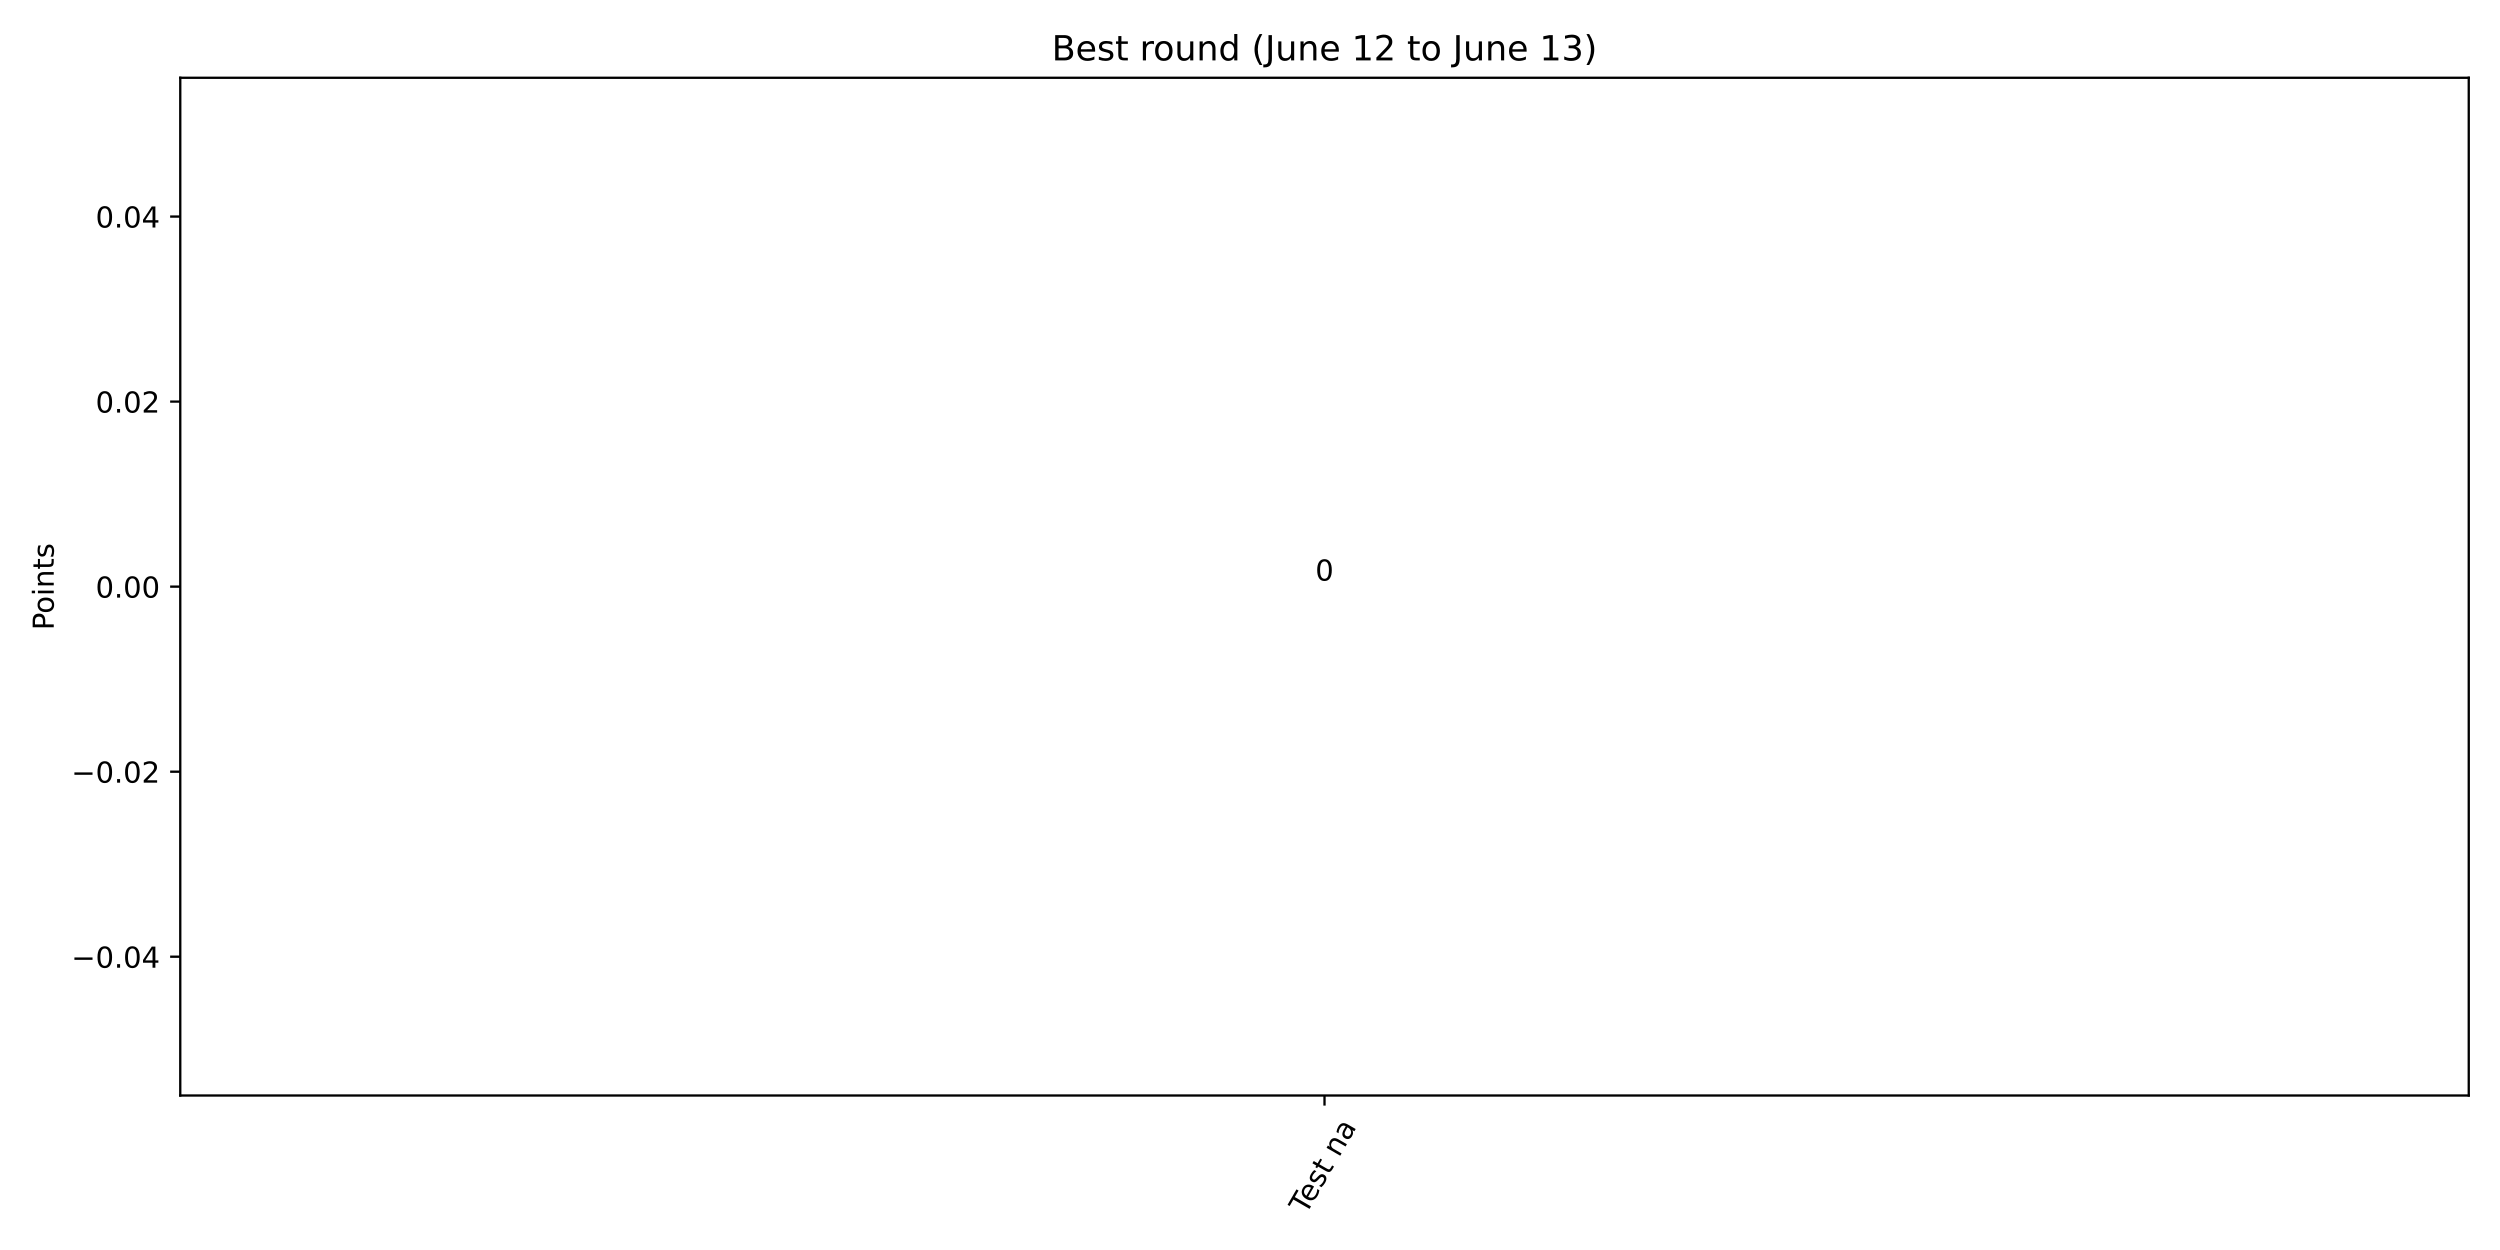
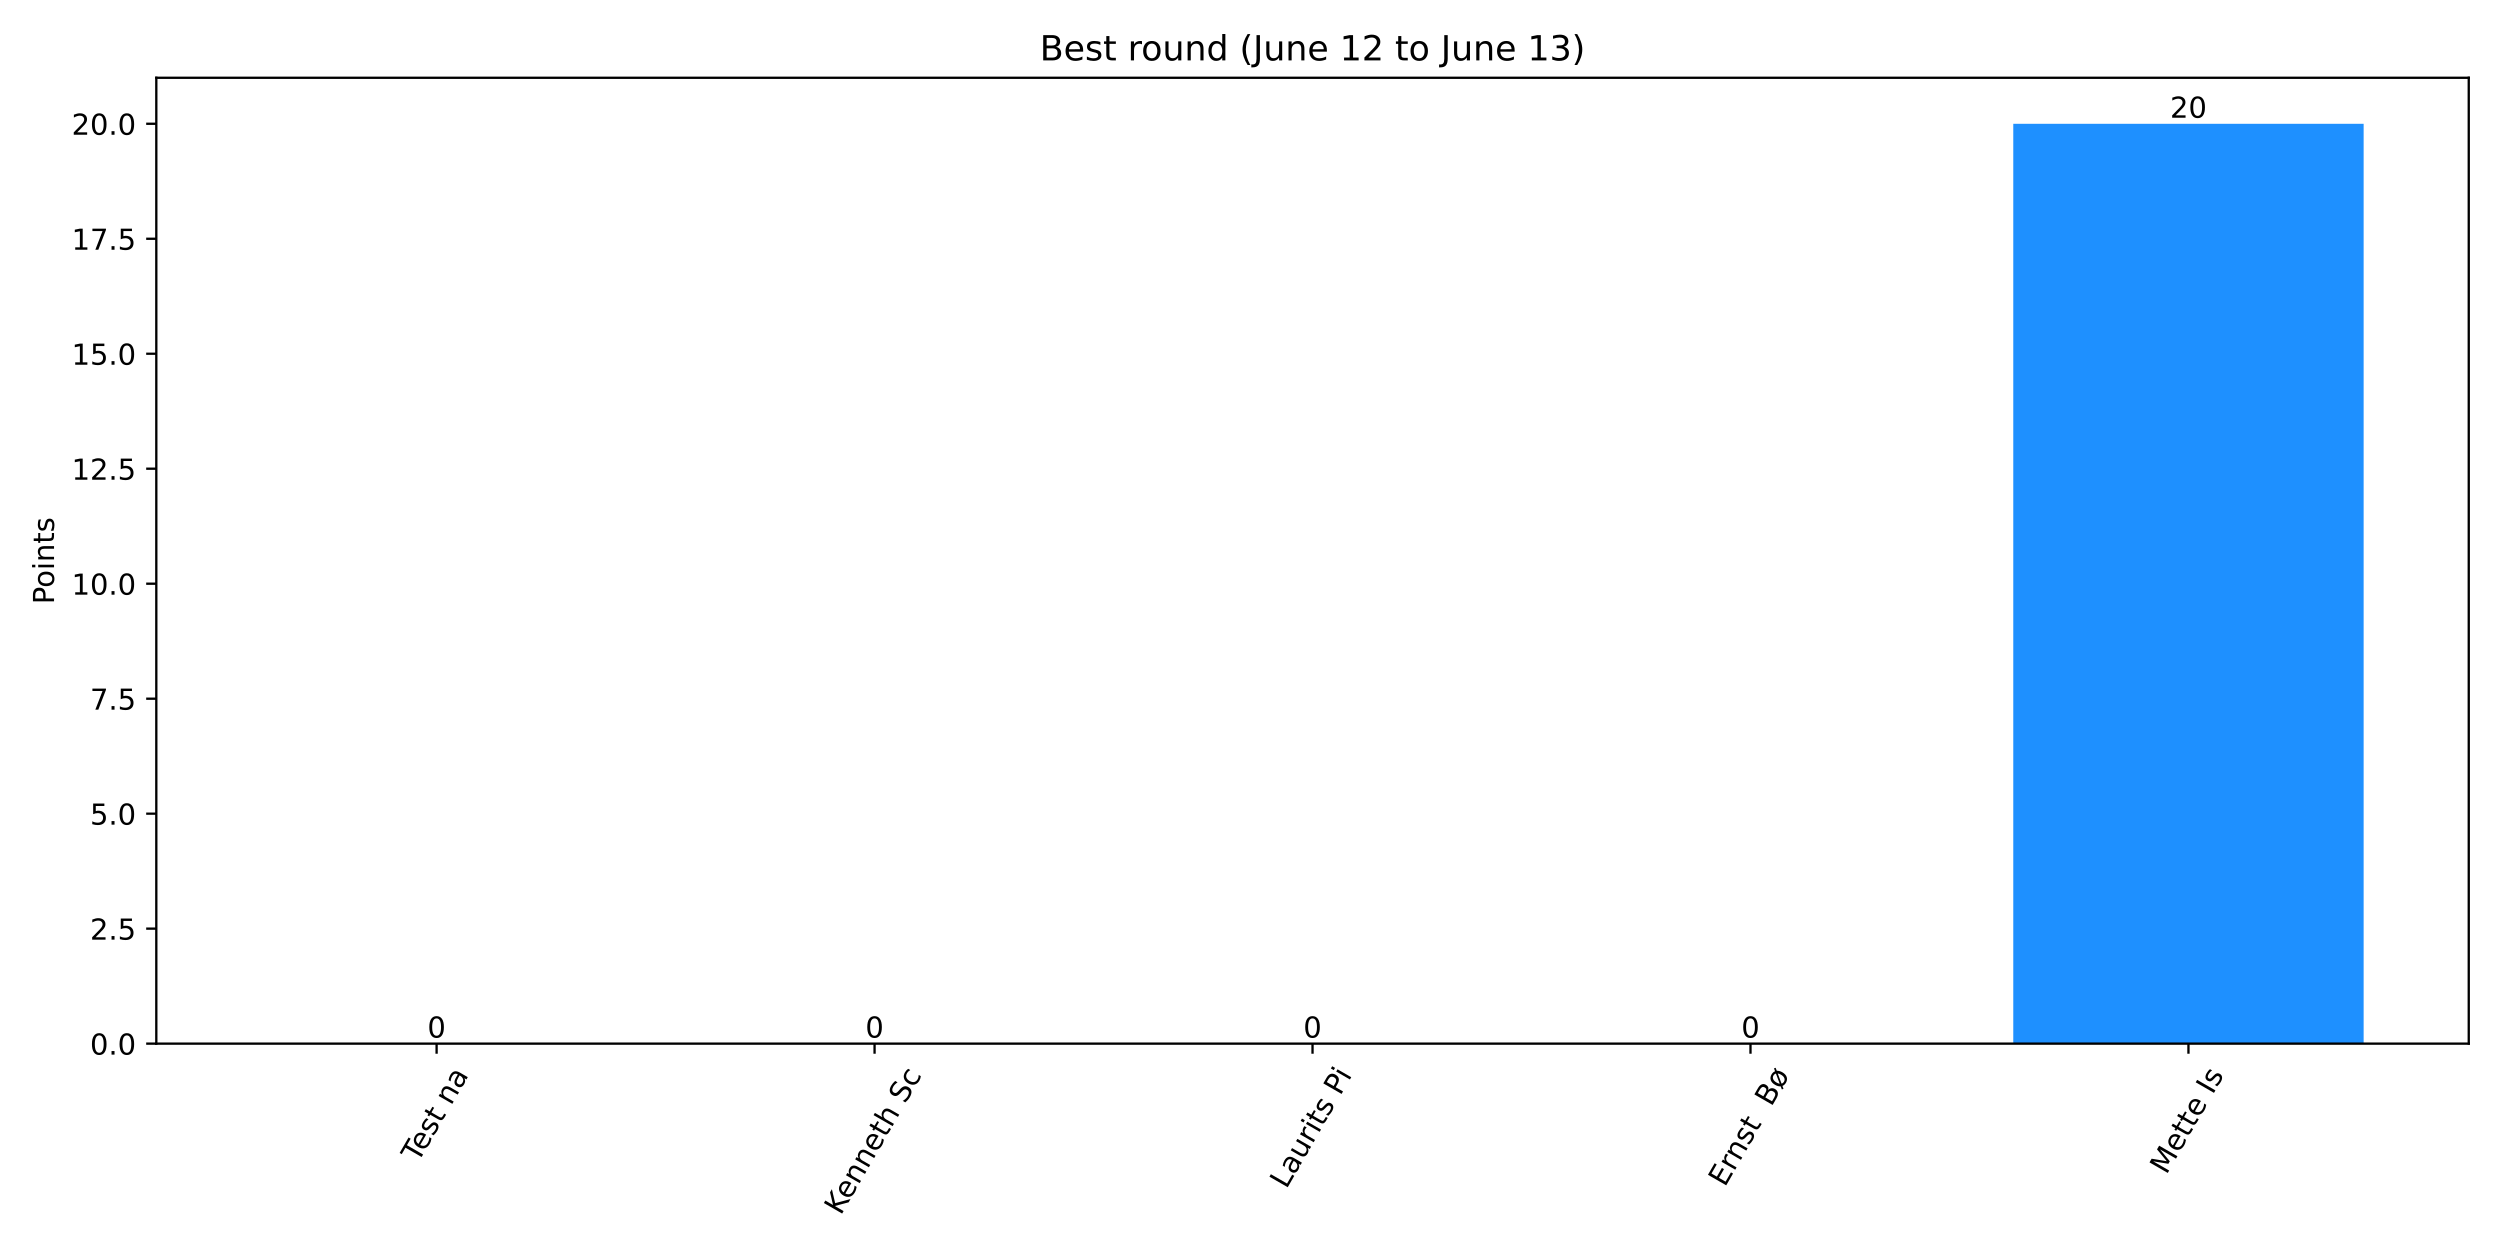
<svg xmlns="http://www.w3.org/2000/svg" xmlns:xlink="http://www.w3.org/1999/xlink" width="864pt" height="432pt" viewBox="0 0 864 432" version="1.1">
  <defs>
    <style type="text/css">*{stroke-linejoin: round; stroke-linecap: butt}</style>
  </defs>
  <g id="figure_1">
    <g id="patch_1">
      <path d="M 0 432  L 864 432  L 864 0  L 0 0  z " style="fill: #ffffff" />
    </g>
    <g id="axes_1">
      <g id="patch_2">
-         <path d="M 62.3 378.607  L 853.2 378.607  L 853.2 26.88  L 62.3 26.88  z " style="fill: #ffffff" />
+         <path d="M 54.02 360.68  L 853.2 360.68  L 853.2 26.88  L 54.02 26.88  z " style="fill: #ffffff" />
      </g>
      <g id="patch_3">
-         <path d="M 98.25 202.743  L 817.25 202.743  L 817.25 202.743  L 98.25 202.743  z " clip-path="url(#p6afeffd866)" style="fill: #b22222" />
+         <path d="M 90.346 360.68  L 211.434 360.68  L 211.434 360.68  L 90.346 360.68  z " clip-path="url(#p4fc1a97058)" style="fill: #1e90ff" />
+       </g>
+       <g id="patch_4">
+         <path d="M 241.706 360.68  L 362.794 360.68  L 362.794 360.68  L 241.706 360.68  z " clip-path="url(#p4fc1a97058)" style="fill: #1e90ff" />
+       </g>
+       <g id="patch_5">
+         <path d="M 393.066 360.68  L 514.154 360.68  L 514.154 360.68  L 393.066 360.68  z " clip-path="url(#p4fc1a97058)" style="fill: #1e90ff" />
+       </g>
+       <g id="patch_6">
+         <path d="M 544.426 360.68  L 665.514 360.68  L 665.514 360.68  L 544.426 360.68  z " clip-path="url(#p4fc1a97058)" style="fill: #1e90ff" />
+       </g>
+       <g id="patch_7">
+         <path d="M 695.786 360.68  L 816.874 360.68  L 816.874 42.775  L 695.786 42.775  z " clip-path="url(#p4fc1a97058)" style="fill: #1e90ff" />
      </g>
      <g id="matplotlib.axis_1">
        <g id="xtick_1">
          <g id="line2d_1">
            <defs>
-               <path id="mb6150b75f8" d="M 0 0  L 0 3.5  " style="stroke: #000000; stroke-width: 0.8" />
+               <path id="m7461045c2f" d="M 0 0  L 0 3.5  " style="stroke: #000000; stroke-width: 0.8" />
            </defs>
            <g>
-               <use xlink:href="#mb6150b75f8" x="457.75" y="378.607" style="stroke: #000000; stroke-width: 0.8" />
+               <use xlink:href="#m7461045c2f" x="150.89" y="360.68" style="stroke: #000000; stroke-width: 0.8" />
            </g>
          </g>
          <g id="text_1">
-             <g transform="translate(451.3061 420.0063) rotate(-60) scale(0.1 -0.1)">
+             <g transform="translate(144.4464 402.0796) rotate(-60) scale(0.1 -0.1)">
              <defs>
                <path id="DejaVuSans-54" d="M -19 4666  L 3928 4666  L 3928 4134  L 2272 4134  L 2272 0  L 1638 0  L 1638 4134  L -19 4134  L -19 4666  z " transform="scale(0.015625)" />
                <path id="DejaVuSans-65" d="M 3597 1894  L 3597 1613  L 953 1613  Q 991 1019 1311 708  Q 1631 397 2203 397  Q 2534 397 2845 478  Q 3156 559 3463 722  L 3463 178  Q 3153 47 2828 -22  Q 2503 -91 2169 -91  Q 1331 -91 842 396  Q 353 884 353 1716  Q 353 2575 817 3079  Q 1281 3584 2069 3584  Q 2775 3584 3186 3129  Q 3597 2675 3597 1894  z M 3022 2063  Q 3016 2534 2758 2815  Q 2500 3097 2075 3097  Q 1594 3097 1305 2825  Q 1016 2553 972 2059  L 3022 2063  z " transform="scale(0.015625)" />
                <path id="DejaVuSans-73" d="M 2834 3397  L 2834 2853  Q 2591 2978 2328 3040  Q 2066 3103 1784 3103  Q 1356 3103 1142 2972  Q 928 2841 928 2578  Q 928 2378 1081 2264  Q 1234 2150 1697 2047  L 1894 2003  Q 2506 1872 2764 1633  Q 3022 1394 3022 966  Q 3022 478 2636 193  Q 2250 -91 1575 -91  Q 1294 -91 989 -36  Q 684 19 347 128  L 347 722  Q 666 556 975 473  Q 1284 391 1588 391  Q 1994 391 2212 530  Q 2431 669 2431 922  Q 2431 1156 2273 1281  Q 2116 1406 1581 1522  L 1381 1569  Q 847 1681 609 1914  Q 372 2147 372 2553  Q 372 3047 722 3315  Q 1072 3584 1716 3584  Q 2034 3584 2315 3537  Q 2597 3491 2834 3397  z " transform="scale(0.015625)" />
                <path id="DejaVuSans-74" d="M 1172 4494  L 1172 3500  L 2356 3500  L 2356 3053  L 1172 3053  L 1172 1153  Q 1172 725 1289 603  Q 1406 481 1766 481  L 2356 481  L 2356 0  L 1766 0  Q 1100 0 847 248  Q 594 497 594 1153  L 594 3053  L 172 3053  L 172 3500  L 594 3500  L 594 4494  L 1172 4494  z " transform="scale(0.015625)" />
                <path id="DejaVuSans-20" transform="scale(0.015625)" />
                <path id="DejaVuSans-6e" d="M 3513 2113  L 3513 0  L 2938 0  L 2938 2094  Q 2938 2591 2744 2837  Q 2550 3084 2163 3084  Q 1697 3084 1428 2787  Q 1159 2491 1159 1978  L 1159 0  L 581 0  L 581 3500  L 1159 3500  L 1159 2956  Q 1366 3272 1645 3428  Q 1925 3584 2291 3584  Q 2894 3584 3203 3211  Q 3513 2838 3513 2113  z " transform="scale(0.015625)" />
                <path id="DejaVuSans-61" d="M 2194 1759  Q 1497 1759 1228 1600  Q 959 1441 959 1056  Q 959 750 1161 570  Q 1363 391 1709 391  Q 2188 391 2477 730  Q 2766 1069 2766 1631  L 2766 1759  L 2194 1759  z M 3341 1997  L 3341 0  L 2766 0  L 2766 531  Q 2569 213 2275 61  Q 1981 -91 1556 -91  Q 1019 -91 701 211  Q 384 513 384 1019  Q 384 1609 779 1909  Q 1175 2209 1959 2209  L 2766 2209  L 2766 2266  Q 2766 2663 2505 2880  Q 2244 3097 1772 3097  Q 1472 3097 1187 3025  Q 903 2953 641 2809  L 641 3341  Q 956 3463 1253 3523  Q 1550 3584 1831 3584  Q 2591 3584 2966 3190  Q 3341 2797 3341 1997  z " transform="scale(0.015625)" />
              </defs>
              <use xlink:href="#DejaVuSans-54" />
              <use xlink:href="#DejaVuSans-65" x="44.084" />
              <use xlink:href="#DejaVuSans-73" x="105.607" />
              <use xlink:href="#DejaVuSans-74" x="157.707" />
              <use xlink:href="#DejaVuSans-20" x="196.916" />
              <use xlink:href="#DejaVuSans-6e" x="228.703" />
              <use xlink:href="#DejaVuSans-61" x="292.082" />
            </g>
          </g>
        </g>
+         <g id="xtick_2">
+           <g id="line2d_2">
+             <g>
+               <use xlink:href="#m7461045c2f" x="302.25" y="360.68" style="stroke: #000000; stroke-width: 0.8" />
+             </g>
+           </g>
+           <g id="text_2">
+             <g transform="translate(290.5594 420.2553) rotate(-60) scale(0.1 -0.1)">
+               <defs>
+                 <path id="DejaVuSans-4b" d="M 628 4666  L 1259 4666  L 1259 2694  L 3353 4666  L 4166 4666  L 1850 2491  L 4331 0  L 3500 0  L 1259 2247  L 1259 0  L 628 0  L 628 4666  z " transform="scale(0.015625)" />
+                 <path id="DejaVuSans-68" d="M 3513 2113  L 3513 0  L 2938 0  L 2938 2094  Q 2938 2591 2744 2837  Q 2550 3084 2163 3084  Q 1697 3084 1428 2787  Q 1159 2491 1159 1978  L 1159 0  L 581 0  L 581 4863  L 1159 4863  L 1159 2956  Q 1366 3272 1645 3428  Q 1925 3584 2291 3584  Q 2894 3584 3203 3211  Q 3513 2838 3513 2113  z " transform="scale(0.015625)" />
+                 <path id="DejaVuSans-53" d="M 3425 4513  L 3425 3897  Q 3066 4069 2747 4153  Q 2428 4238 2131 4238  Q 1616 4238 1336 4038  Q 1056 3838 1056 3469  Q 1056 3159 1242 3001  Q 1428 2844 1947 2747  L 2328 2669  Q 3034 2534 3370 2195  Q 3706 1856 3706 1288  Q 3706 609 3251 259  Q 2797 -91 1919 -91  Q 1588 -91 1214 -16  Q 841 59 441 206  L 441 856  Q 825 641 1194 531  Q 1563 422 1919 422  Q 2459 422 2753 634  Q 3047 847 3047 1241  Q 3047 1584 2836 1778  Q 2625 1972 2144 2069  L 1759 2144  Q 1053 2284 737 2584  Q 422 2884 422 3419  Q 422 4038 858 4394  Q 1294 4750 2059 4750  Q 2388 4750 2728 4690  Q 3069 4631 3425 4513  z " transform="scale(0.015625)" />
+                 <path id="DejaVuSans-63" d="M 3122 3366  L 3122 2828  Q 2878 2963 2633 3030  Q 2388 3097 2138 3097  Q 1578 3097 1268 2742  Q 959 2388 959 1747  Q 959 1106 1268 751  Q 1578 397 2138 397  Q 2388 397 2633 464  Q 2878 531 3122 666  L 3122 134  Q 2881 22 2623 -34  Q 2366 -91 2075 -91  Q 1284 -91 818 406  Q 353 903 353 1747  Q 353 2603 823 3093  Q 1294 3584 2113 3584  Q 2378 3584 2631 3529  Q 2884 3475 3122 3366  z " transform="scale(0.015625)" />
+               </defs>
+               <use xlink:href="#DejaVuSans-4b" />
+               <use xlink:href="#DejaVuSans-65" x="60.576" />
+               <use xlink:href="#DejaVuSans-6e" x="122.1" />
+               <use xlink:href="#DejaVuSans-6e" x="185.479" />
+               <use xlink:href="#DejaVuSans-65" x="248.857" />
+               <use xlink:href="#DejaVuSans-74" x="310.381" />
+               <use xlink:href="#DejaVuSans-68" x="349.59" />
+               <use xlink:href="#DejaVuSans-20" x="412.969" />
+               <use xlink:href="#DejaVuSans-53" x="444.756" />
+               <use xlink:href="#DejaVuSans-63" x="508.232" />
+             </g>
+           </g>
+         </g>
+         <g id="xtick_3">
+           <g id="line2d_3">
+             <g>
+               <use xlink:href="#m7461045c2f" x="453.61" y="360.68" style="stroke: #000000; stroke-width: 0.8" />
+             </g>
+           </g>
+           <g id="text_3">
+             <g transform="translate(444.5454 411.158) rotate(-60) scale(0.1 -0.1)">
+               <defs>
+                 <path id="DejaVuSans-4c" d="M 628 4666  L 1259 4666  L 1259 531  L 3531 531  L 3531 0  L 628 0  L 628 4666  z " transform="scale(0.015625)" />
+                 <path id="DejaVuSans-75" d="M 544 1381  L 544 3500  L 1119 3500  L 1119 1403  Q 1119 906 1312 657  Q 1506 409 1894 409  Q 2359 409 2629 706  Q 2900 1003 2900 1516  L 2900 3500  L 3475 3500  L 3475 0  L 2900 0  L 2900 538  Q 2691 219 2414 64  Q 2138 -91 1772 -91  Q 1169 -91 856 284  Q 544 659 544 1381  z M 1991 3584  L 1991 3584  z " transform="scale(0.015625)" />
+                 <path id="DejaVuSans-72" d="M 2631 2963  Q 2534 3019 2420 3045  Q 2306 3072 2169 3072  Q 1681 3072 1420 2755  Q 1159 2438 1159 1844  L 1159 0  L 581 0  L 581 3500  L 1159 3500  L 1159 2956  Q 1341 3275 1631 3429  Q 1922 3584 2338 3584  Q 2397 3584 2469 3576  Q 2541 3569 2628 3553  L 2631 2963  z " transform="scale(0.015625)" />
+                 <path id="DejaVuSans-69" d="M 603 3500  L 1178 3500  L 1178 0  L 603 0  L 603 3500  z M 603 4863  L 1178 4863  L 1178 4134  L 603 4134  L 603 4863  z " transform="scale(0.015625)" />
+                 <path id="DejaVuSans-50" d="M 1259 4147  L 1259 2394  L 2053 2394  Q 2494 2394 2734 2622  Q 2975 2850 2975 3272  Q 2975 3691 2734 3919  Q 2494 4147 2053 4147  L 1259 4147  z M 628 4666  L 2053 4666  Q 2838 4666 3239 4311  Q 3641 3956 3641 3272  Q 3641 2581 3239 2228  Q 2838 1875 2053 1875  L 1259 1875  L 1259 0  L 628 0  L 628 4666  z " transform="scale(0.015625)" />
+               </defs>
+               <use xlink:href="#DejaVuSans-4c" />
+               <use xlink:href="#DejaVuSans-61" x="55.713" />
+               <use xlink:href="#DejaVuSans-75" x="116.992" />
+               <use xlink:href="#DejaVuSans-72" x="180.371" />
+               <use xlink:href="#DejaVuSans-69" x="221.484" />
+               <use xlink:href="#DejaVuSans-74" x="249.268" />
+               <use xlink:href="#DejaVuSans-73" x="288.477" />
+               <use xlink:href="#DejaVuSans-20" x="340.576" />
+               <use xlink:href="#DejaVuSans-50" x="372.363" />
+               <use xlink:href="#DejaVuSans-69" x="430.416" />
+             </g>
+           </g>
+         </g>
+         <g id="xtick_4">
+           <g id="line2d_4">
+             <g>
+               <use xlink:href="#m7461045c2f" x="604.97" y="360.68" style="stroke: #000000; stroke-width: 0.8" />
+             </g>
+           </g>
+           <g id="text_4">
+             <g transform="translate(596.0951 410.5003) rotate(-60) scale(0.1 -0.1)">
+               <defs>
+                 <path id="DejaVuSans-45" d="M 628 4666  L 3578 4666  L 3578 4134  L 1259 4134  L 1259 2753  L 3481 2753  L 3481 2222  L 1259 2222  L 1259 531  L 3634 531  L 3634 0  L 628 0  L 628 4666  z " transform="scale(0.015625)" />
+                 <path id="DejaVuSans-42" d="M 1259 2228  L 1259 519  L 2272 519  Q 2781 519 3026 730  Q 3272 941 3272 1375  Q 3272 1813 3026 2020  Q 2781 2228 2272 2228  L 1259 2228  z M 1259 4147  L 1259 2741  L 2194 2741  Q 2656 2741 2882 2914  Q 3109 3088 3109 3444  Q 3109 3797 2882 3972  Q 2656 4147 2194 4147  L 1259 4147  z M 628 4666  L 2241 4666  Q 2963 4666 3353 4366  Q 3744 4066 3744 3513  Q 3744 3084 3544 2831  Q 3344 2578 2956 2516  Q 3422 2416 3680 2098  Q 3938 1781 3938 1306  Q 3938 681 3513 340  Q 3088 0 2303 0  L 628 0  L 628 4666  z " transform="scale(0.015625)" />
+                 <path id="DejaVuSans-f8" d="M 2828 2503  L 1306 653  Q 1434 522 1595 459  Q 1756 397 1959 397  Q 2419 397 2687 759  Q 2956 1122 2956 1747  Q 2956 1994 2925 2176  Q 2894 2359 2828 2503  z M 2606 2841  Q 2475 2969 2314 3033  Q 2153 3097 1959 3097  Q 1488 3097 1223 2730  Q 959 2363 959 1703  Q 959 1478 989 1306  Q 1019 1134 1081 991  L 2606 2841  z M 691 519  Q 522 759 437 1067  Q 353 1375 353 1747  Q 353 2609 779 3096  Q 1206 3584 1959 3584  Q 2250 3584 2498 3504  Q 2747 3425 2956 3263  L 3391 3788  L 3688 3541  L 3231 2981  Q 3397 2741 3481 2431  Q 3566 2122 3566 1747  Q 3566 888 3137 398  Q 2709 -91 1959 -91  Q 1659 -91 1407 -9  Q 1156 72 959 231  L 525 -294  L 225 -50  L 691 519  z " transform="scale(0.015625)" />
+               </defs>
+               <use xlink:href="#DejaVuSans-45" />
+               <use xlink:href="#DejaVuSans-72" x="63.184" />
+               <use xlink:href="#DejaVuSans-6e" x="102.547" />
+               <use xlink:href="#DejaVuSans-73" x="165.926" />
+               <use xlink:href="#DejaVuSans-74" x="218.025" />
+               <use xlink:href="#DejaVuSans-20" x="257.234" />
+               <use xlink:href="#DejaVuSans-20" x="289.021" />
+               <use xlink:href="#DejaVuSans-42" x="320.809" />
+               <use xlink:href="#DejaVuSans-f8" x="389.412" />
+             </g>
+           </g>
+         </g>
+         <g id="xtick_5">
+           <g id="line2d_5">
+             <g>
+               <use xlink:href="#m7461045c2f" x="756.33" y="360.68" style="stroke: #000000; stroke-width: 0.8" />
+             </g>
+           </g>
+           <g id="text_5">
+             <g transform="translate(748.6913 406.2176) rotate(-60) scale(0.1 -0.1)">
+               <defs>
+                 <path id="DejaVuSans-4d" d="M 628 4666  L 1569 4666  L 2759 1491  L 3956 4666  L 4897 4666  L 4897 0  L 4281 0  L 4281 4097  L 3078 897  L 2444 897  L 1241 4097  L 1241 0  L 628 0  L 628 4666  z " transform="scale(0.015625)" />
+                 <path id="DejaVuSans-49" d="M 628 4666  L 1259 4666  L 1259 0  L 628 0  L 628 4666  z " transform="scale(0.015625)" />
+               </defs>
+               <use xlink:href="#DejaVuSans-4d" />
+               <use xlink:href="#DejaVuSans-65" x="86.279" />
+               <use xlink:href="#DejaVuSans-74" x="147.803" />
+               <use xlink:href="#DejaVuSans-74" x="187.012" />
+               <use xlink:href="#DejaVuSans-65" x="226.221" />
+               <use xlink:href="#DejaVuSans-20" x="287.744" />
+               <use xlink:href="#DejaVuSans-49" x="319.531" />
+               <use xlink:href="#DejaVuSans-73" x="349.023" />
+             </g>
+           </g>
+         </g>
      </g>
      <g id="matplotlib.axis_2">
        <g id="ytick_1">
-           <g id="line2d_2">
+           <g id="line2d_6">
            <defs>
-               <path id="m51740e060d" d="M 0 0  L -3.5 0  " style="stroke: #000000; stroke-width: 0.8" />
+               <path id="mbe9d65bfb5" d="M 0 0  L -3.5 0  " style="stroke: #000000; stroke-width: 0.8" />
            </defs>
            <g>
-               <use xlink:href="#m51740e060d" x="62.3" y="330.644" style="stroke: #000000; stroke-width: 0.8" />
-             </g>
-           </g>
-           <g id="text_2">
-             <g transform="translate(24.65469 334.4431) scale(0.1 -0.1)">
-               <defs>
-                 <path id="DejaVuSans-2212" d="M 678 2272  L 4684 2272  L 4684 1741  L 678 1741  L 678 2272  z " transform="scale(0.015625)" />
+               <use xlink:href="#mbe9d65bfb5" x="54.02" y="360.68" style="stroke: #000000; stroke-width: 0.8" />
+             </g>
+           </g>
+           <g id="text_6">
+             <g transform="translate(31.11688 364.4791) scale(0.1 -0.1)">
+               <defs>
                <path id="DejaVuSans-30" d="M 2034 4250  Q 1547 4250 1301 3770  Q 1056 3291 1056 2328  Q 1056 1369 1301 889  Q 1547 409 2034 409  Q 2525 409 2770 889  Q 3016 1369 3016 2328  Q 3016 3291 2770 3770  Q 2525 4250 2034 4250  z M 2034 4750  Q 2819 4750 3233 4129  Q 3647 3509 3647 2328  Q 3647 1150 3233 529  Q 2819 -91 2034 -91  Q 1250 -91 836 529  Q 422 1150 422 2328  Q 422 3509 836 4129  Q 1250 4750 2034 4750  z " transform="scale(0.015625)" />
                <path id="DejaVuSans-2e" d="M 684 794  L 1344 794  L 1344 0  L 684 0  L 684 794  z " transform="scale(0.015625)" />
-                 <path id="DejaVuSans-34" d="M 2419 4116  L 825 1625  L 2419 1625  L 2419 4116  z M 2253 4666  L 3047 4666  L 3047 1625  L 3713 1625  L 3713 1100  L 3047 1100  L 3047 0  L 2419 0  L 2419 1100  L 313 1100  L 313 1709  L 2253 4666  z " transform="scale(0.015625)" />
-               </defs>
-               <use xlink:href="#DejaVuSans-2212" />
-               <use xlink:href="#DejaVuSans-30" x="83.789" />
-               <use xlink:href="#DejaVuSans-2e" x="147.412" />
-               <use xlink:href="#DejaVuSans-30" x="179.199" />
-               <use xlink:href="#DejaVuSans-34" x="242.822" />
-             </g>
-           </g>
-         </g>
-         <g id="ytick_2">
-           <g id="line2d_3">
-             <g>
-               <use xlink:href="#m51740e060d" x="62.3" y="266.694" style="stroke: #000000; stroke-width: 0.8" />
-             </g>
-           </g>
-           <g id="text_3">
-             <g transform="translate(24.65469 270.4928) scale(0.1 -0.1)">
-               <defs>
-                 <path id="DejaVuSans-32" d="M 1228 531  L 3431 531  L 3431 0  L 469 0  L 469 531  Q 828 903 1448 1529  Q 2069 2156 2228 2338  Q 2531 2678 2651 2914  Q 2772 3150 2772 3378  Q 2772 3750 2511 3984  Q 2250 4219 1831 4219  Q 1534 4219 1204 4116  Q 875 4013 500 3803  L 500 4441  Q 881 4594 1212 4672  Q 1544 4750 1819 4750  Q 2544 4750 2975 4387  Q 3406 4025 3406 3419  Q 3406 3131 3298 2873  Q 3191 2616 2906 2266  Q 2828 2175 2409 1742  Q 1991 1309 1228 531  z " transform="scale(0.015625)" />
-               </defs>
-               <use xlink:href="#DejaVuSans-2212" />
-               <use xlink:href="#DejaVuSans-30" x="83.789" />
-               <use xlink:href="#DejaVuSans-2e" x="147.412" />
-               <use xlink:href="#DejaVuSans-30" x="179.199" />
-               <use xlink:href="#DejaVuSans-32" x="242.822" />
-             </g>
-           </g>
-         </g>
-         <g id="ytick_3">
-           <g id="line2d_4">
-             <g>
-               <use xlink:href="#m51740e060d" x="62.3" y="202.743" style="stroke: #000000; stroke-width: 0.8" />
-             </g>
-           </g>
-           <g id="text_4">
-             <g transform="translate(33.03437 206.5425) scale(0.1 -0.1)">
+               </defs>
              <use xlink:href="#DejaVuSans-30" />
              <use xlink:href="#DejaVuSans-2e" x="63.623" />
              <use xlink:href="#DejaVuSans-30" x="95.41" />
-               <use xlink:href="#DejaVuSans-30" x="159.033" />
-             </g>
-           </g>
-         </g>
-         <g id="ytick_4">
-           <g id="line2d_5">
-             <g>
-               <use xlink:href="#m51740e060d" x="62.3" y="138.793" style="stroke: #000000; stroke-width: 0.8" />
-             </g>
-           </g>
-           <g id="text_5">
-             <g transform="translate(33.03437 142.5922) scale(0.1 -0.1)">
-               <use xlink:href="#DejaVuSans-30" />
+             </g>
+           </g>
+         </g>
+         <g id="ytick_2">
+           <g id="line2d_7">
+             <g>
+               <use xlink:href="#mbe9d65bfb5" x="54.02" y="320.942" style="stroke: #000000; stroke-width: 0.8" />
+             </g>
+           </g>
+           <g id="text_7">
+             <g transform="translate(31.11688 324.741) scale(0.1 -0.1)">
+               <defs>
+                 <path id="DejaVuSans-32" d="M 1228 531  L 3431 531  L 3431 0  L 469 0  L 469 531  Q 828 903 1448 1529  Q 2069 2156 2228 2338  Q 2531 2678 2651 2914  Q 2772 3150 2772 3378  Q 2772 3750 2511 3984  Q 2250 4219 1831 4219  Q 1534 4219 1204 4116  Q 875 4013 500 3803  L 500 4441  Q 881 4594 1212 4672  Q 1544 4750 1819 4750  Q 2544 4750 2975 4387  Q 3406 4025 3406 3419  Q 3406 3131 3298 2873  Q 3191 2616 2906 2266  Q 2828 2175 2409 1742  Q 1991 1309 1228 531  z " transform="scale(0.015625)" />
+                 <path id="DejaVuSans-35" d="M 691 4666  L 3169 4666  L 3169 4134  L 1269 4134  L 1269 2991  Q 1406 3038 1543 3061  Q 1681 3084 1819 3084  Q 2600 3084 3056 2656  Q 3513 2228 3513 1497  Q 3513 744 3044 326  Q 2575 -91 1722 -91  Q 1428 -91 1123 -41  Q 819 9 494 109  L 494 744  Q 775 591 1075 516  Q 1375 441 1709 441  Q 2250 441 2565 725  Q 2881 1009 2881 1497  Q 2881 1984 2565 2268  Q 2250 2553 1709 2553  Q 1456 2553 1204 2497  Q 953 2441 691 2322  L 691 4666  z " transform="scale(0.015625)" />
+               </defs>
+               <use xlink:href="#DejaVuSans-32" />
+               <use xlink:href="#DejaVuSans-2e" x="63.623" />
+               <use xlink:href="#DejaVuSans-35" x="95.41" />
+             </g>
+           </g>
+         </g>
+         <g id="ytick_3">
+           <g id="line2d_8">
+             <g>
+               <use xlink:href="#mbe9d65bfb5" x="54.02" y="281.204" style="stroke: #000000; stroke-width: 0.8" />
+             </g>
+           </g>
+           <g id="text_8">
+             <g transform="translate(31.11688 285.0029) scale(0.1 -0.1)">
+               <use xlink:href="#DejaVuSans-35" />
              <use xlink:href="#DejaVuSans-2e" x="63.623" />
              <use xlink:href="#DejaVuSans-30" x="95.41" />
-               <use xlink:href="#DejaVuSans-32" x="159.033" />
+             </g>
+           </g>
+         </g>
+         <g id="ytick_4">
+           <g id="line2d_9">
+             <g>
+               <use xlink:href="#mbe9d65bfb5" x="54.02" y="241.466" style="stroke: #000000; stroke-width: 0.8" />
+             </g>
+           </g>
+           <g id="text_9">
+             <g transform="translate(31.11688 245.2649) scale(0.1 -0.1)">
+               <defs>
+                 <path id="DejaVuSans-37" d="M 525 4666  L 3525 4666  L 3525 4397  L 1831 0  L 1172 0  L 2766 4134  L 525 4134  L 525 4666  z " transform="scale(0.015625)" />
+               </defs>
+               <use xlink:href="#DejaVuSans-37" />
+               <use xlink:href="#DejaVuSans-2e" x="63.623" />
+               <use xlink:href="#DejaVuSans-35" x="95.41" />
            </g>
          </g>
        </g>
        <g id="ytick_5">
-           <g id="line2d_6">
-             <g>
-               <use xlink:href="#m51740e060d" x="62.3" y="74.843" style="stroke: #000000; stroke-width: 0.8" />
-             </g>
-           </g>
-           <g id="text_6">
-             <g transform="translate(33.03437 78.64194) scale(0.1 -0.1)">
-               <use xlink:href="#DejaVuSans-30" />
-               <use xlink:href="#DejaVuSans-2e" x="63.623" />
-               <use xlink:href="#DejaVuSans-30" x="95.41" />
-               <use xlink:href="#DejaVuSans-34" x="159.033" />
-             </g>
-           </g>
-         </g>
-         <g id="text_7">
-           <g transform="translate(18.575 217.7589) rotate(-90) scale(0.1 -0.1)">
+           <g id="line2d_10">
+             <g>
+               <use xlink:href="#mbe9d65bfb5" x="54.02" y="201.728" style="stroke: #000000; stroke-width: 0.8" />
+             </g>
+           </g>
+           <g id="text_10">
+             <g transform="translate(24.75437 205.5268) scale(0.1 -0.1)">
+               <defs>
+                 <path id="DejaVuSans-31" d="M 794 531  L 1825 531  L 1825 4091  L 703 3866  L 703 4441  L 1819 4666  L 2450 4666  L 2450 531  L 3481 531  L 3481 0  L 794 0  L 794 531  z " transform="scale(0.015625)" />
+               </defs>
+               <use xlink:href="#DejaVuSans-31" />
+               <use xlink:href="#DejaVuSans-30" x="63.623" />
+               <use xlink:href="#DejaVuSans-2e" x="127.246" />
+               <use xlink:href="#DejaVuSans-30" x="159.033" />
+             </g>
+           </g>
+         </g>
+         <g id="ytick_6">
+           <g id="line2d_11">
+             <g>
+               <use xlink:href="#mbe9d65bfb5" x="54.02" y="161.989" style="stroke: #000000; stroke-width: 0.8" />
+             </g>
+           </g>
+           <g id="text_11">
+             <g transform="translate(24.75437 165.7887) scale(0.1 -0.1)">
+               <use xlink:href="#DejaVuSans-31" />
+               <use xlink:href="#DejaVuSans-32" x="63.623" />
+               <use xlink:href="#DejaVuSans-2e" x="127.246" />
+               <use xlink:href="#DejaVuSans-35" x="159.033" />
+             </g>
+           </g>
+         </g>
+         <g id="ytick_7">
+           <g id="line2d_12">
+             <g>
+               <use xlink:href="#mbe9d65bfb5" x="54.02" y="122.251" style="stroke: #000000; stroke-width: 0.8" />
+             </g>
+           </g>
+           <g id="text_12">
+             <g transform="translate(24.75437 126.0506) scale(0.1 -0.1)">
+               <use xlink:href="#DejaVuSans-31" />
+               <use xlink:href="#DejaVuSans-35" x="63.623" />
+               <use xlink:href="#DejaVuSans-2e" x="127.246" />
+               <use xlink:href="#DejaVuSans-30" x="159.033" />
+             </g>
+           </g>
+         </g>
+         <g id="ytick_8">
+           <g id="line2d_13">
+             <g>
+               <use xlink:href="#mbe9d65bfb5" x="54.02" y="82.513" style="stroke: #000000; stroke-width: 0.8" />
+             </g>
+           </g>
+           <g id="text_13">
+             <g transform="translate(24.75437 86.31253) scale(0.1 -0.1)">
+               <use xlink:href="#DejaVuSans-31" />
+               <use xlink:href="#DejaVuSans-37" x="63.623" />
+               <use xlink:href="#DejaVuSans-2e" x="127.246" />
+               <use xlink:href="#DejaVuSans-35" x="159.033" />
+             </g>
+           </g>
+         </g>
+         <g id="ytick_9">
+           <g id="line2d_14">
+             <g>
+               <use xlink:href="#mbe9d65bfb5" x="54.02" y="42.775" style="stroke: #000000; stroke-width: 0.8" />
+             </g>
+           </g>
+           <g id="text_14">
+             <g transform="translate(24.75437 46.57445) scale(0.1 -0.1)">
+               <use xlink:href="#DejaVuSans-32" />
+               <use xlink:href="#DejaVuSans-30" x="63.623" />
+               <use xlink:href="#DejaVuSans-2e" x="127.246" />
+               <use xlink:href="#DejaVuSans-30" x="159.033" />
+             </g>
+           </g>
+         </g>
+         <g id="text_15">
+           <g transform="translate(18.67469 208.7956) rotate(-90) scale(0.1 -0.1)">
            <defs>
-               <path id="DejaVuSans-50" d="M 1259 4147  L 1259 2394  L 2053 2394  Q 2494 2394 2734 2622  Q 2975 2850 2975 3272  Q 2975 3691 2734 3919  Q 2494 4147 2053 4147  L 1259 4147  z M 628 4666  L 2053 4666  Q 2838 4666 3239 4311  Q 3641 3956 3641 3272  Q 3641 2581 3239 2228  Q 2838 1875 2053 1875  L 1259 1875  L 1259 0  L 628 0  L 628 4666  z " transform="scale(0.015625)" />
              <path id="DejaVuSans-6f" d="M 1959 3097  Q 1497 3097 1228 2736  Q 959 2375 959 1747  Q 959 1119 1226 758  Q 1494 397 1959 397  Q 2419 397 2687 759  Q 2956 1122 2956 1747  Q 2956 2369 2687 2733  Q 2419 3097 1959 3097  z M 1959 3584  Q 2709 3584 3137 3096  Q 3566 2609 3566 1747  Q 3566 888 3137 398  Q 2709 -91 1959 -91  Q 1206 -91 779 398  Q 353 888 353 1747  Q 353 2609 779 3096  Q 1206 3584 1959 3584  z " transform="scale(0.015625)" />
-               <path id="DejaVuSans-69" d="M 603 3500  L 1178 3500  L 1178 0  L 603 0  L 603 3500  z M 603 4863  L 1178 4863  L 1178 4134  L 603 4134  L 603 4863  z " transform="scale(0.015625)" />
            </defs>
            <use xlink:href="#DejaVuSans-50" />
            <use xlink:href="#DejaVuSans-6f" x="56.678" />
            <use xlink:href="#DejaVuSans-69" x="117.859" />
            <use xlink:href="#DejaVuSans-6e" x="145.643" />
            <use xlink:href="#DejaVuSans-74" x="209.021" />
            <use xlink:href="#DejaVuSans-73" x="248.23" />
          </g>
        </g>
      </g>
-       <g id="patch_4">
-         <path d="M 62.3 378.607  L 62.3 26.88  " style="fill: none; stroke: #000000; stroke-width: 0.8; stroke-linejoin: miter; stroke-linecap: square" />
-       </g>
-       <g id="patch_5">
-         <path d="M 853.2 378.607  L 853.2 26.88  " style="fill: none; stroke: #000000; stroke-width: 0.8; stroke-linejoin: miter; stroke-linecap: square" />
-       </g>
-       <g id="patch_6">
-         <path d="M 62.3 378.607  L 853.2 378.607  " style="fill: none; stroke: #000000; stroke-width: 0.8; stroke-linejoin: miter; stroke-linecap: square" />
-       </g>
-       <g id="patch_7">
-         <path d="M 62.3 26.88  L 853.2 26.88  " style="fill: none; stroke: #000000; stroke-width: 0.8; stroke-linejoin: miter; stroke-linecap: square" />
-       </g>
-       <g id="text_8">
-         <g transform="translate(454.5688 200.6636) scale(0.1 -0.1)">
+       <g id="patch_8">
+         <path d="M 54.02 360.68  L 54.02 26.88  " style="fill: none; stroke: #000000; stroke-width: 0.8; stroke-linejoin: miter; stroke-linecap: square" />
+       </g>
+       <g id="patch_9">
+         <path d="M 853.2 360.68  L 853.2 26.88  " style="fill: none; stroke: #000000; stroke-width: 0.8; stroke-linejoin: miter; stroke-linecap: square" />
+       </g>
+       <g id="patch_10">
+         <path d="M 54.02 360.68  L 853.2 360.68  " style="fill: none; stroke: #000000; stroke-width: 0.8; stroke-linejoin: miter; stroke-linecap: square" />
+       </g>
+       <g id="patch_11">
+         <path d="M 54.02 26.88  L 853.2 26.88  " style="fill: none; stroke: #000000; stroke-width: 0.8; stroke-linejoin: miter; stroke-linecap: square" />
+       </g>
+       <g id="text_16">
+         <g transform="translate(147.7091 358.6002) scale(0.1 -0.1)">
          <use xlink:href="#DejaVuSans-30" />
        </g>
      </g>
-       <g id="text_9">
-         <g transform="translate(363.4966 20.88) scale(0.12 -0.12)">
+       <g id="text_17">
+         <g transform="translate(299.0689 358.6002) scale(0.1 -0.1)">
+           <use xlink:href="#DejaVuSans-30" />
+         </g>
+       </g>
+       <g id="text_18">
+         <g transform="translate(450.4287 358.6002) scale(0.1 -0.1)">
+           <use xlink:href="#DejaVuSans-30" />
+         </g>
+       </g>
+       <g id="text_19">
+         <g transform="translate(601.7886 358.6002) scale(0.1 -0.1)">
+           <use xlink:href="#DejaVuSans-30" />
+         </g>
+       </g>
+       <g id="text_20">
+         <g transform="translate(749.9672 40.69555) scale(0.1 -0.1)">
+           <use xlink:href="#DejaVuSans-32" />
+           <use xlink:href="#DejaVuSans-30" x="63.623" />
+         </g>
+       </g>
+       <g id="text_21">
+         <g transform="translate(359.3566 20.88) scale(0.12 -0.12)">
          <defs>
-             <path id="DejaVuSans-42" d="M 1259 2228  L 1259 519  L 2272 519  Q 2781 519 3026 730  Q 3272 941 3272 1375  Q 3272 1813 3026 2020  Q 2781 2228 2272 2228  L 1259 2228  z M 1259 4147  L 1259 2741  L 2194 2741  Q 2656 2741 2882 2914  Q 3109 3088 3109 3444  Q 3109 3797 2882 3972  Q 2656 4147 2194 4147  L 1259 4147  z M 628 4666  L 2241 4666  Q 2963 4666 3353 4366  Q 3744 4066 3744 3513  Q 3744 3084 3544 2831  Q 3344 2578 2956 2516  Q 3422 2416 3680 2098  Q 3938 1781 3938 1306  Q 3938 681 3513 340  Q 3088 0 2303 0  L 628 0  L 628 4666  z " transform="scale(0.015625)" />
-             <path id="DejaVuSans-72" d="M 2631 2963  Q 2534 3019 2420 3045  Q 2306 3072 2169 3072  Q 1681 3072 1420 2755  Q 1159 2438 1159 1844  L 1159 0  L 581 0  L 581 3500  L 1159 3500  L 1159 2956  Q 1341 3275 1631 3429  Q 1922 3584 2338 3584  Q 2397 3584 2469 3576  Q 2541 3569 2628 3553  L 2631 2963  z " transform="scale(0.015625)" />
-             <path id="DejaVuSans-75" d="M 544 1381  L 544 3500  L 1119 3500  L 1119 1403  Q 1119 906 1312 657  Q 1506 409 1894 409  Q 2359 409 2629 706  Q 2900 1003 2900 1516  L 2900 3500  L 3475 3500  L 3475 0  L 2900 0  L 2900 538  Q 2691 219 2414 64  Q 2138 -91 1772 -91  Q 1169 -91 856 284  Q 544 659 544 1381  z M 1991 3584  L 1991 3584  z " transform="scale(0.015625)" />
            <path id="DejaVuSans-64" d="M 2906 2969  L 2906 4863  L 3481 4863  L 3481 0  L 2906 0  L 2906 525  Q 2725 213 2448 61  Q 2172 -91 1784 -91  Q 1150 -91 751 415  Q 353 922 353 1747  Q 353 2572 751 3078  Q 1150 3584 1784 3584  Q 2172 3584 2448 3432  Q 2725 3281 2906 2969  z M 947 1747  Q 947 1113 1208 752  Q 1469 391 1925 391  Q 2381 391 2643 752  Q 2906 1113 2906 1747  Q 2906 2381 2643 2742  Q 2381 3103 1925 3103  Q 1469 3103 1208 2742  Q 947 2381 947 1747  z " transform="scale(0.015625)" />
            <path id="DejaVuSans-28" d="M 1984 4856  Q 1566 4138 1362 3434  Q 1159 2731 1159 2009  Q 1159 1288 1364 580  Q 1569 -128 1984 -844  L 1484 -844  Q 1016 -109 783 600  Q 550 1309 550 2009  Q 550 2706 781 3412  Q 1013 4119 1484 4856  L 1984 4856  z " transform="scale(0.015625)" />
            <path id="DejaVuSans-4a" d="M 628 4666  L 1259 4666  L 1259 325  Q 1259 -519 939 -900  Q 619 -1281 -91 -1281  L -331 -1281  L -331 -750  L -134 -750  Q 284 -750 456 -515  Q 628 -281 628 325  L 628 4666  z " transform="scale(0.015625)" />
-             <path id="DejaVuSans-31" d="M 794 531  L 1825 531  L 1825 4091  L 703 3866  L 703 4441  L 1819 4666  L 2450 4666  L 2450 531  L 3481 531  L 3481 0  L 794 0  L 794 531  z " transform="scale(0.015625)" />
            <path id="DejaVuSans-33" d="M 2597 2516  Q 3050 2419 3304 2112  Q 3559 1806 3559 1356  Q 3559 666 3084 287  Q 2609 -91 1734 -91  Q 1441 -91 1130 -33  Q 819 25 488 141  L 488 750  Q 750 597 1062 519  Q 1375 441 1716 441  Q 2309 441 2620 675  Q 2931 909 2931 1356  Q 2931 1769 2642 2001  Q 2353 2234 1838 2234  L 1294 2234  L 1294 2753  L 1863 2753  Q 2328 2753 2575 2939  Q 2822 3125 2822 3475  Q 2822 3834 2567 4026  Q 2313 4219 1838 4219  Q 1578 4219 1281 4162  Q 984 4106 628 3988  L 628 4550  Q 988 4650 1302 4700  Q 1616 4750 1894 4750  Q 2613 4750 3031 4423  Q 3450 4097 3450 3541  Q 3450 3153 3228 2886  Q 3006 2619 2597 2516  z " transform="scale(0.015625)" />
            <path id="DejaVuSans-29" d="M 513 4856  L 1013 4856  Q 1481 4119 1714 3412  Q 1947 2706 1947 2009  Q 1947 1309 1714 600  Q 1481 -109 1013 -844  L 513 -844  Q 928 -128 1133 580  Q 1338 1288 1338 2009  Q 1338 2731 1133 3434  Q 928 4138 513 4856  z " transform="scale(0.015625)" />
          </defs>
          <use xlink:href="#DejaVuSans-42" />
          <use xlink:href="#DejaVuSans-65" x="68.604" />
          <use xlink:href="#DejaVuSans-73" x="130.127" />
          <use xlink:href="#DejaVuSans-74" x="182.227" />
          <use xlink:href="#DejaVuSans-20" x="221.436" />
          <use xlink:href="#DejaVuSans-72" x="253.223" />
          <use xlink:href="#DejaVuSans-6f" x="292.086" />
          <use xlink:href="#DejaVuSans-75" x="353.268" />
          <use xlink:href="#DejaVuSans-6e" x="416.646" />
          <use xlink:href="#DejaVuSans-64" x="480.025" />
          <use xlink:href="#DejaVuSans-20" x="543.502" />
          <use xlink:href="#DejaVuSans-28" x="575.289" />
          <use xlink:href="#DejaVuSans-4a" x="614.303" />
          <use xlink:href="#DejaVuSans-75" x="643.795" />
          <use xlink:href="#DejaVuSans-6e" x="707.174" />
          <use xlink:href="#DejaVuSans-65" x="770.553" />
          <use xlink:href="#DejaVuSans-20" x="832.076" />
          <use xlink:href="#DejaVuSans-31" x="863.863" />
          <use xlink:href="#DejaVuSans-32" x="927.486" />
          <use xlink:href="#DejaVuSans-20" x="991.109" />
          <use xlink:href="#DejaVuSans-74" x="1022.896" />
          <use xlink:href="#DejaVuSans-6f" x="1062.105" />
          <use xlink:href="#DejaVuSans-20" x="1123.287" />
          <use xlink:href="#DejaVuSans-4a" x="1155.074" />
          <use xlink:href="#DejaVuSans-75" x="1184.566" />
          <use xlink:href="#DejaVuSans-6e" x="1247.945" />
          <use xlink:href="#DejaVuSans-65" x="1311.324" />
          <use xlink:href="#DejaVuSans-20" x="1372.848" />
          <use xlink:href="#DejaVuSans-31" x="1404.635" />
          <use xlink:href="#DejaVuSans-33" x="1468.258" />
          <use xlink:href="#DejaVuSans-29" x="1531.881" />
        </g>
      </g>
    </g>
  </g>
  <defs>
-     <clipPath id="p6afeffd866">
-       <rect x="62.3" y="26.88" width="790.9" height="351.727" />
+     <clipPath id="p4fc1a97058">
+       <rect x="54.02" y="26.88" width="799.18" height="333.8" />
    </clipPath>
  </defs>
</svg>
